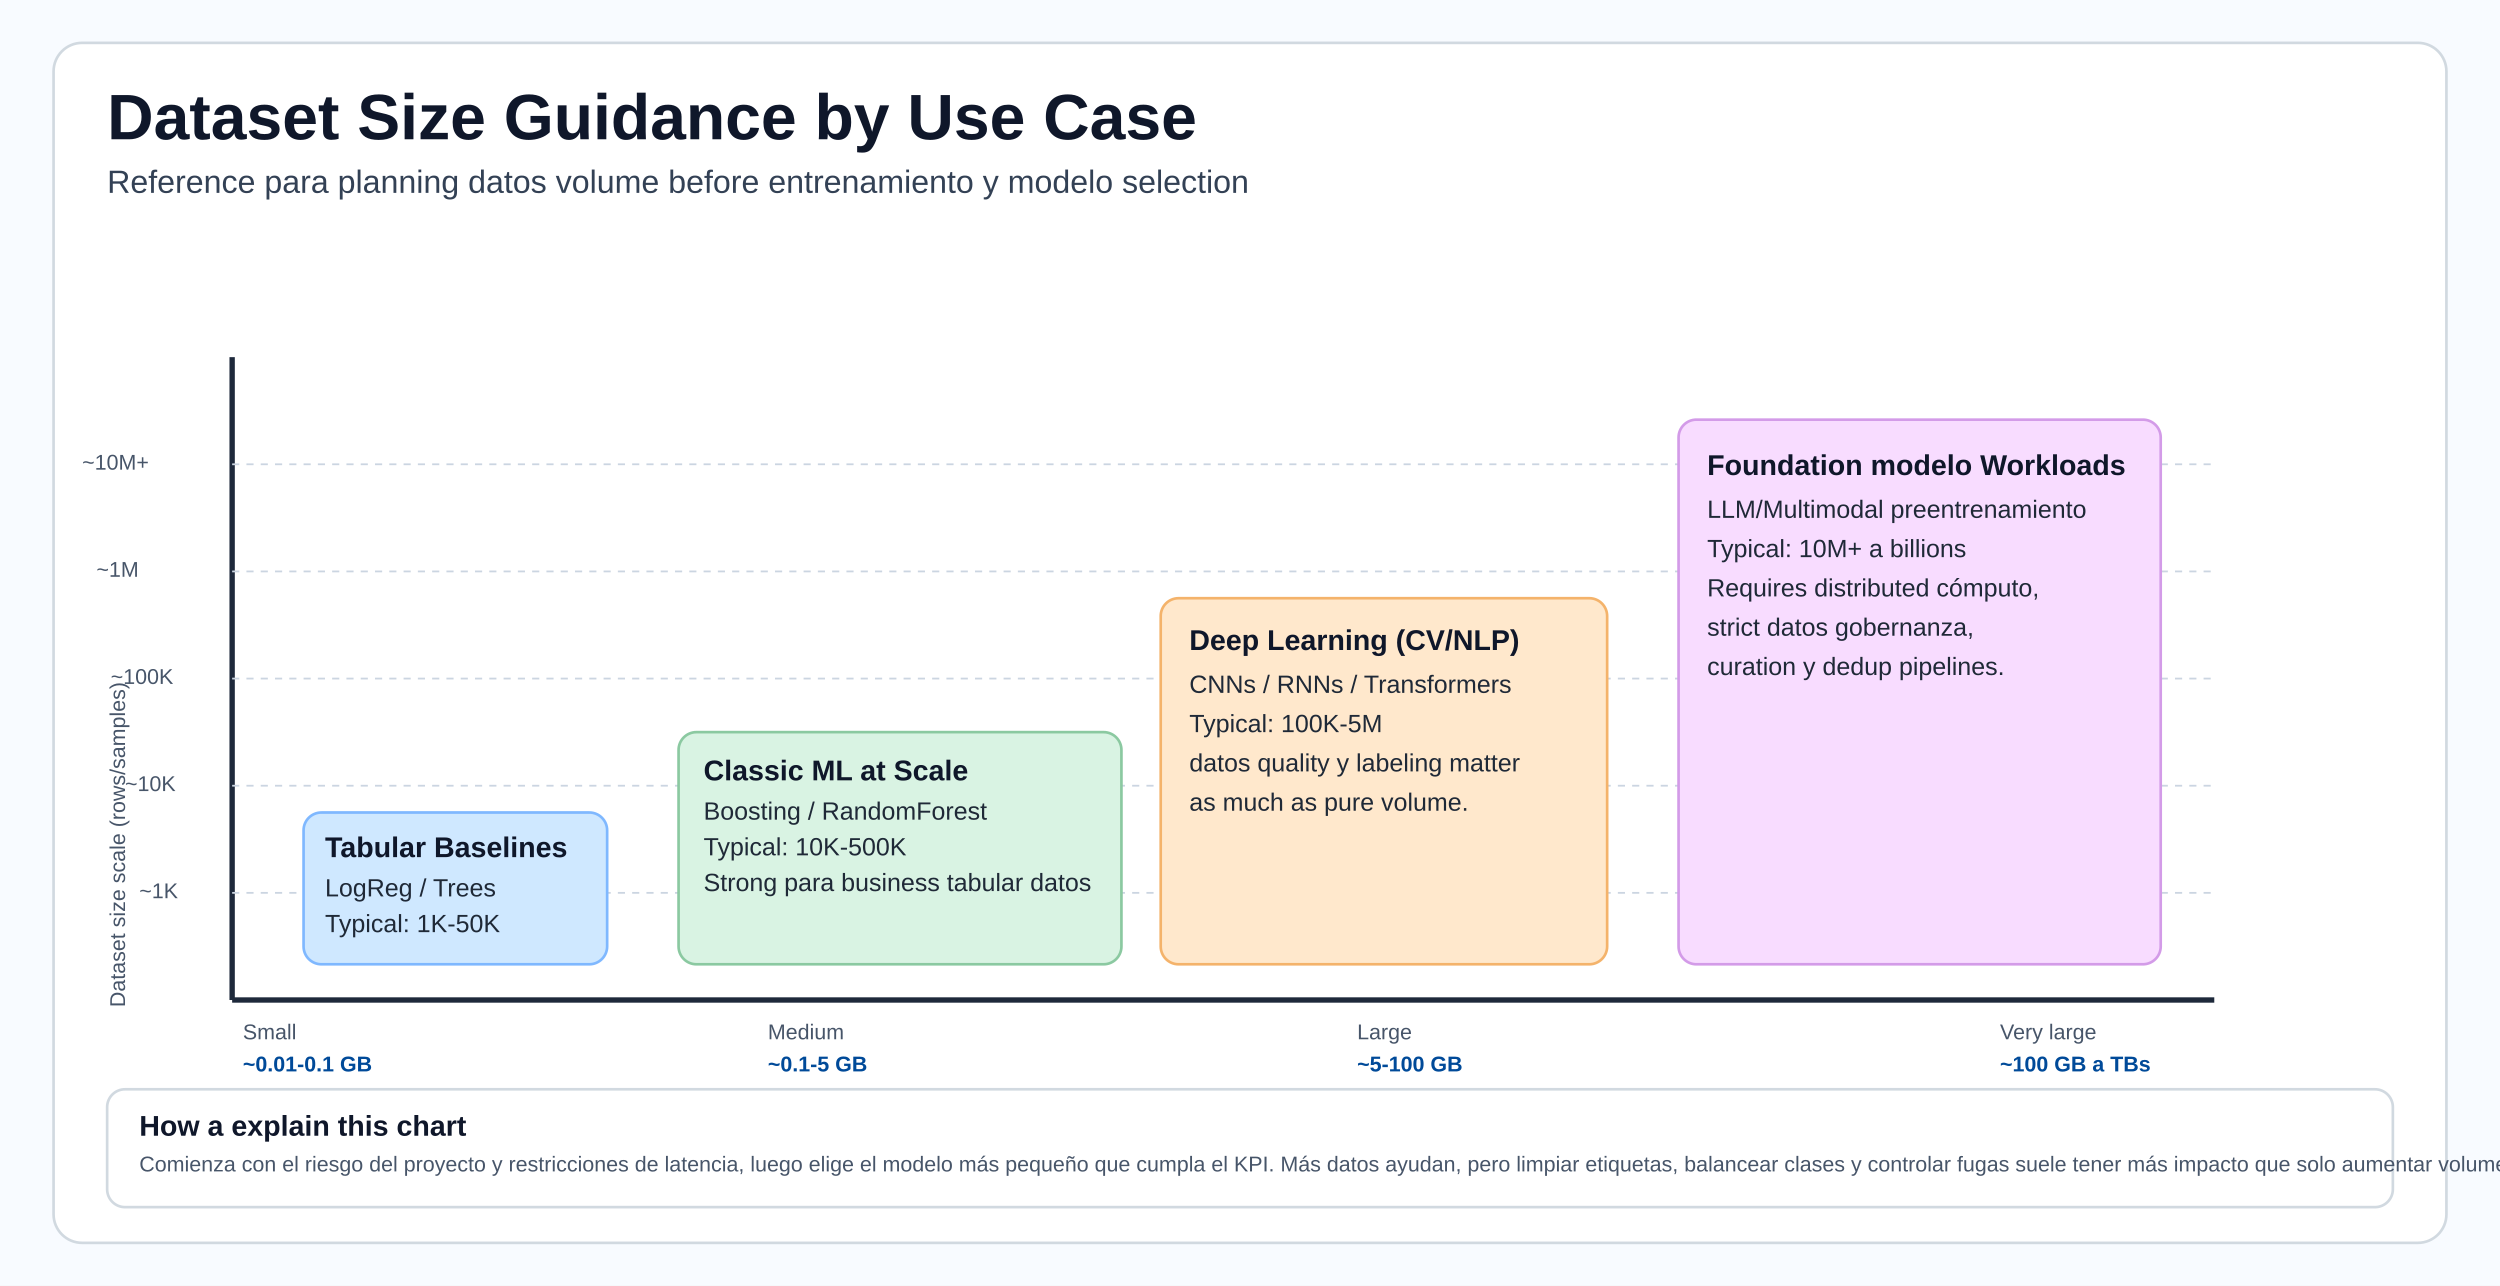
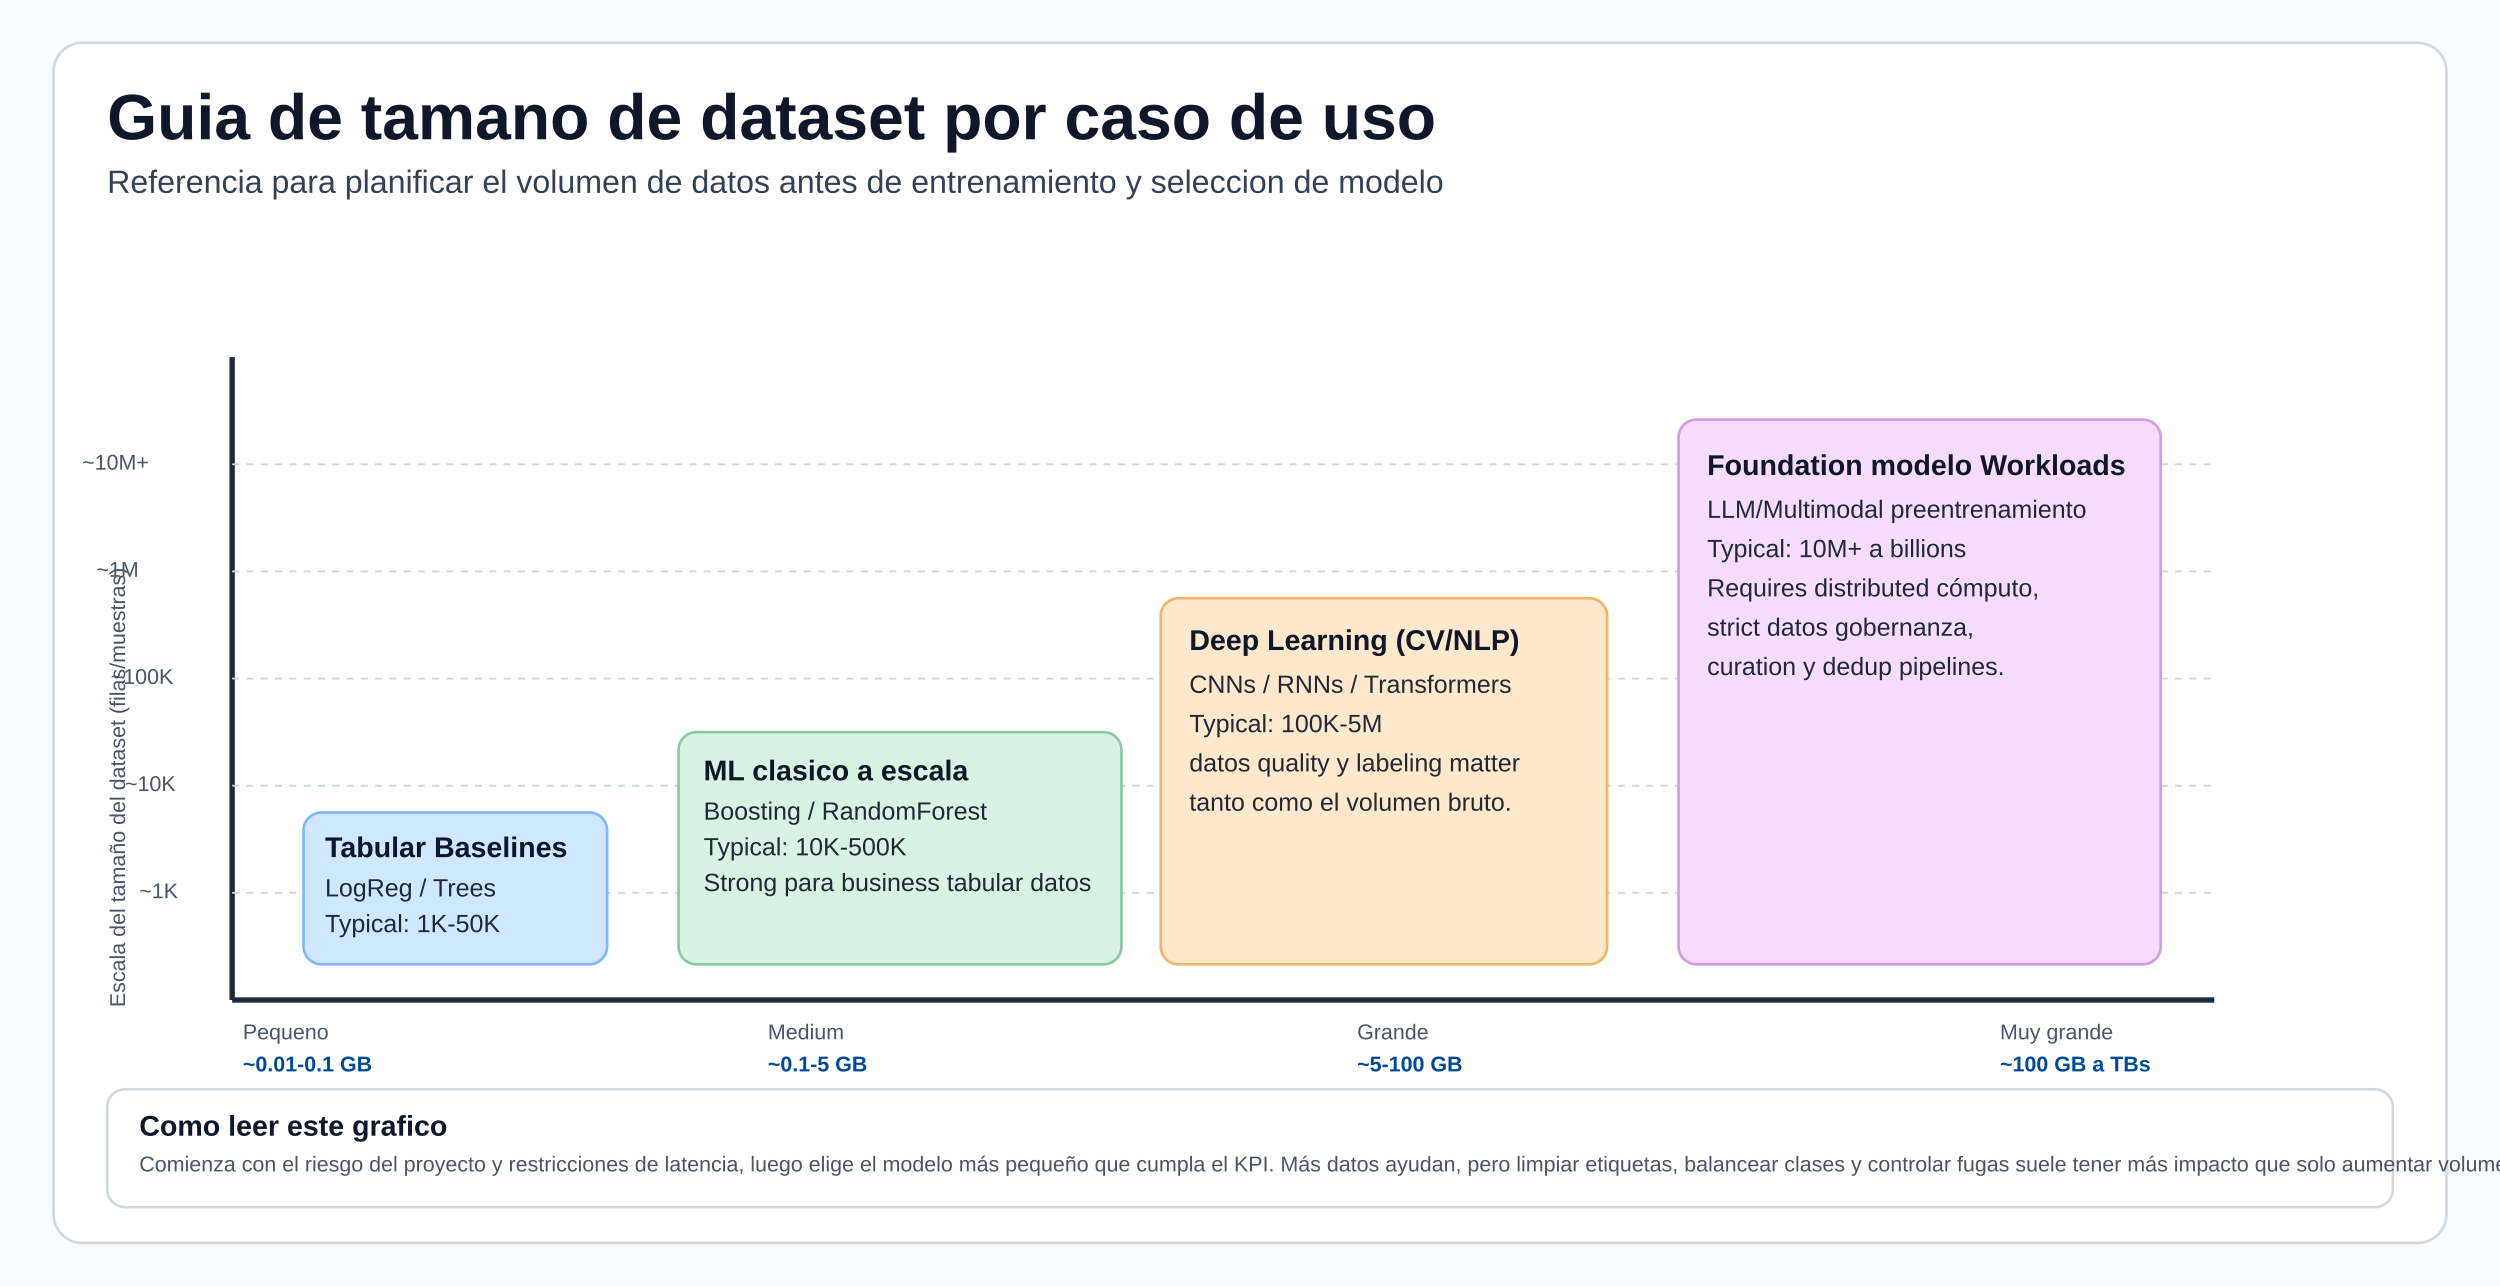
<svg xmlns="http://www.w3.org/2000/svg" width="1400" height="720" viewBox="0 0 1400 720" role="img" aria-labelledby="title desc">
  <defs>
    <style>
      .bg { fill: #f8fbff; }
      .panel { fill: #ffffff; stroke: #d1d9e0; stroke-width: 1.5; }
      .title { fill: #0f172a; font-family: Segoe UI, Arial, sans-serif; font-size: 36px; font-weight: 700; }
      .sub { fill: #334155; font-family: Segoe UI, Arial, sans-serif; font-size: 18px; }
      .h { fill: #0f172a; font-family: Segoe UI, Arial, sans-serif; font-size: 16px; font-weight: 700; }
      .t { fill: #1f2937; font-family: Segoe UI, Arial, sans-serif; font-size: 14px; }
      .small { fill: #475569; font-family: Segoe UI, Arial, sans-serif; font-size: 12px; }
      .axis { stroke: #1e293b; stroke-width: 3; }
      .grid { stroke: #cbd5e1; stroke-width: 1; stroke-dasharray: 4 4; }
      .low { fill: #cfe8ff; stroke: #7fb8ff; stroke-width: 1.5; }
      .mid { fill: #d9f3e3; stroke: #8bc9a1; stroke-width: 1.5; }
      .high { fill: #ffe8cc; stroke: #f4b36b; stroke-width: 1.5; }
      .vhigh { fill: #f8dcff; stroke: #d39be8; stroke-width: 1.5; }
      .chip { fill: #004a99; }
      .chip-text { fill: #ffffff; font-family: Segoe UI, Arial, sans-serif; font-size: 12px; font-weight: 700; }
      .gb { fill: #004a99; font-family: Segoe UI, Arial, sans-serif; font-size: 12px; font-weight: 700; }
    </style>
  </defs>
  <rect class="bg" x="0" y="0" width="1400" height="720" />
  <rect class="panel" x="30" y="24" width="1340" height="672" rx="16" />
-   <text class="title" x="60" y="78">Dataset Size Guidance by Use Case</text>
-   <text class="sub" x="60" y="108">Reference para planning datos volume before entrenamiento y modelo selection</text>
+   <text class="title" x="60" y="78">Guia de tamano de dataset por caso de uso</text>
+   <text class="sub" x="60" y="108">Referencia para planificar el volumen de datos antes de entrenamiento y seleccion de modelo</text>
  <line class="axis" x1="130" y1="560" x2="1240" y2="560" />
  <line class="axis" x1="130" y1="560" x2="130" y2="200" />
  <line class="grid" x1="130" y1="500" x2="1240" y2="500" />
  <line class="grid" x1="130" y1="440" x2="1240" y2="440" />
  <line class="grid" x1="130" y1="380" x2="1240" y2="380" />
  <line class="grid" x1="130" y1="320" x2="1240" y2="320" />
  <line class="grid" x1="130" y1="260" x2="1240" y2="260" />
-   <text class="small" x="70" y="564" transform="rotate(-90 70 564)">Dataset size scale (rows/samples)</text>
-   <text class="small" x="136" y="582">Small</text>
+   <text class="small" x="70" y="564" transform="rotate(-90 70 564)">Escala del tamaño del dataset (filas/muestras)</text>
+   <text class="small" x="136" y="582">Pequeno</text>
  <text class="gb" x="136" y="600">~0.01-0.1 GB</text>
  <text class="small" x="430" y="582">Medium</text>
  <text class="gb" x="430" y="600">~0.1-5 GB</text>
-   <text class="small" x="760" y="582">Large</text>
+   <text class="small" x="760" y="582">Grande</text>
  <text class="gb" x="760" y="600">~5-100 GB</text>
-   <text class="small" x="1120" y="582">Very large</text>
+   <text class="small" x="1120" y="582">Muy grande</text>
  <text class="gb" x="1120" y="600">~100 GB a TBs</text>
  <text class="small" x="78" y="503">~1K</text>
  <text class="small" x="70" y="443">~10K</text>
  <text class="small" x="62" y="383">~100K</text>
  <text class="small" x="54" y="323">~1M</text>
  <text class="small" x="46" y="263">~10M+</text>
  <rect class="low" x="170" y="455" width="170" height="85" rx="10" />
  <text class="h" x="182" y="480">Tabular Baselines</text>
  <text class="t" x="182" y="502">LogReg / Trees</text>
  <text class="t" x="182" y="522">Typical: 1K-50K</text>
  <rect class="mid" x="380" y="410" width="248" height="130" rx="10" />
-   <text class="h" x="394" y="437">Classic ML at Scale</text>
+   <text class="h" x="394" y="437">ML clasico a escala</text>
  <text class="t" x="394" y="459">Boosting / RandomForest</text>
  <text class="t" x="394" y="479">Typical: 10K-500K</text>
  <text class="t" x="394" y="499">Strong para business tabular datos</text>
  <rect class="high" x="650" y="335" width="250" height="205" rx="10" />
  <text class="h" x="666" y="364">Deep Learning (CV/NLP)</text>
  <text class="t" x="666" y="388">CNNs / RNNs / Transformers</text>
  <text class="t" x="666" y="410">Typical: 100K-5M</text>
  <text class="t" x="666" y="432">datos quality y labeling matter</text>
-   <text class="t" x="666" y="454">as much as pure volume.</text>
+   <text class="t" x="666" y="454">tanto como el volumen bruto.</text>
  <rect class="vhigh" x="940" y="235" width="270" height="305" rx="10" />
  <text class="h" x="956" y="266">Foundation modelo Workloads</text>
  <text class="t" x="956" y="290">LLM/Multimodal preentrenamiento</text>
  <text class="t" x="956" y="312">Typical: 10M+ a billions</text>
  <text class="t" x="956" y="334">Requires distributed cómputo,</text>
  <text class="t" x="956" y="356">strict datos gobernanza,</text>
  <text class="t" x="956" y="378">curation y dedup pipelines.</text>
  <rect class="panel" x="60" y="610" width="1280" height="66" rx="10" />
-   <text class="h" x="78" y="636">How a explain this chart</text>
+   <text class="h" x="78" y="636">Como leer este grafico</text>
  <text class="small" x="78" y="656">Comienza con el riesgo del proyecto y restricciones de latencia, luego elige el modelo más pequeño que cumpla el KPI. Más datos ayudan, pero limpiar etiquetas, balancear clases y controlar fugas suele tener más impacto que solo aumentar volumen.</text>
</svg>
